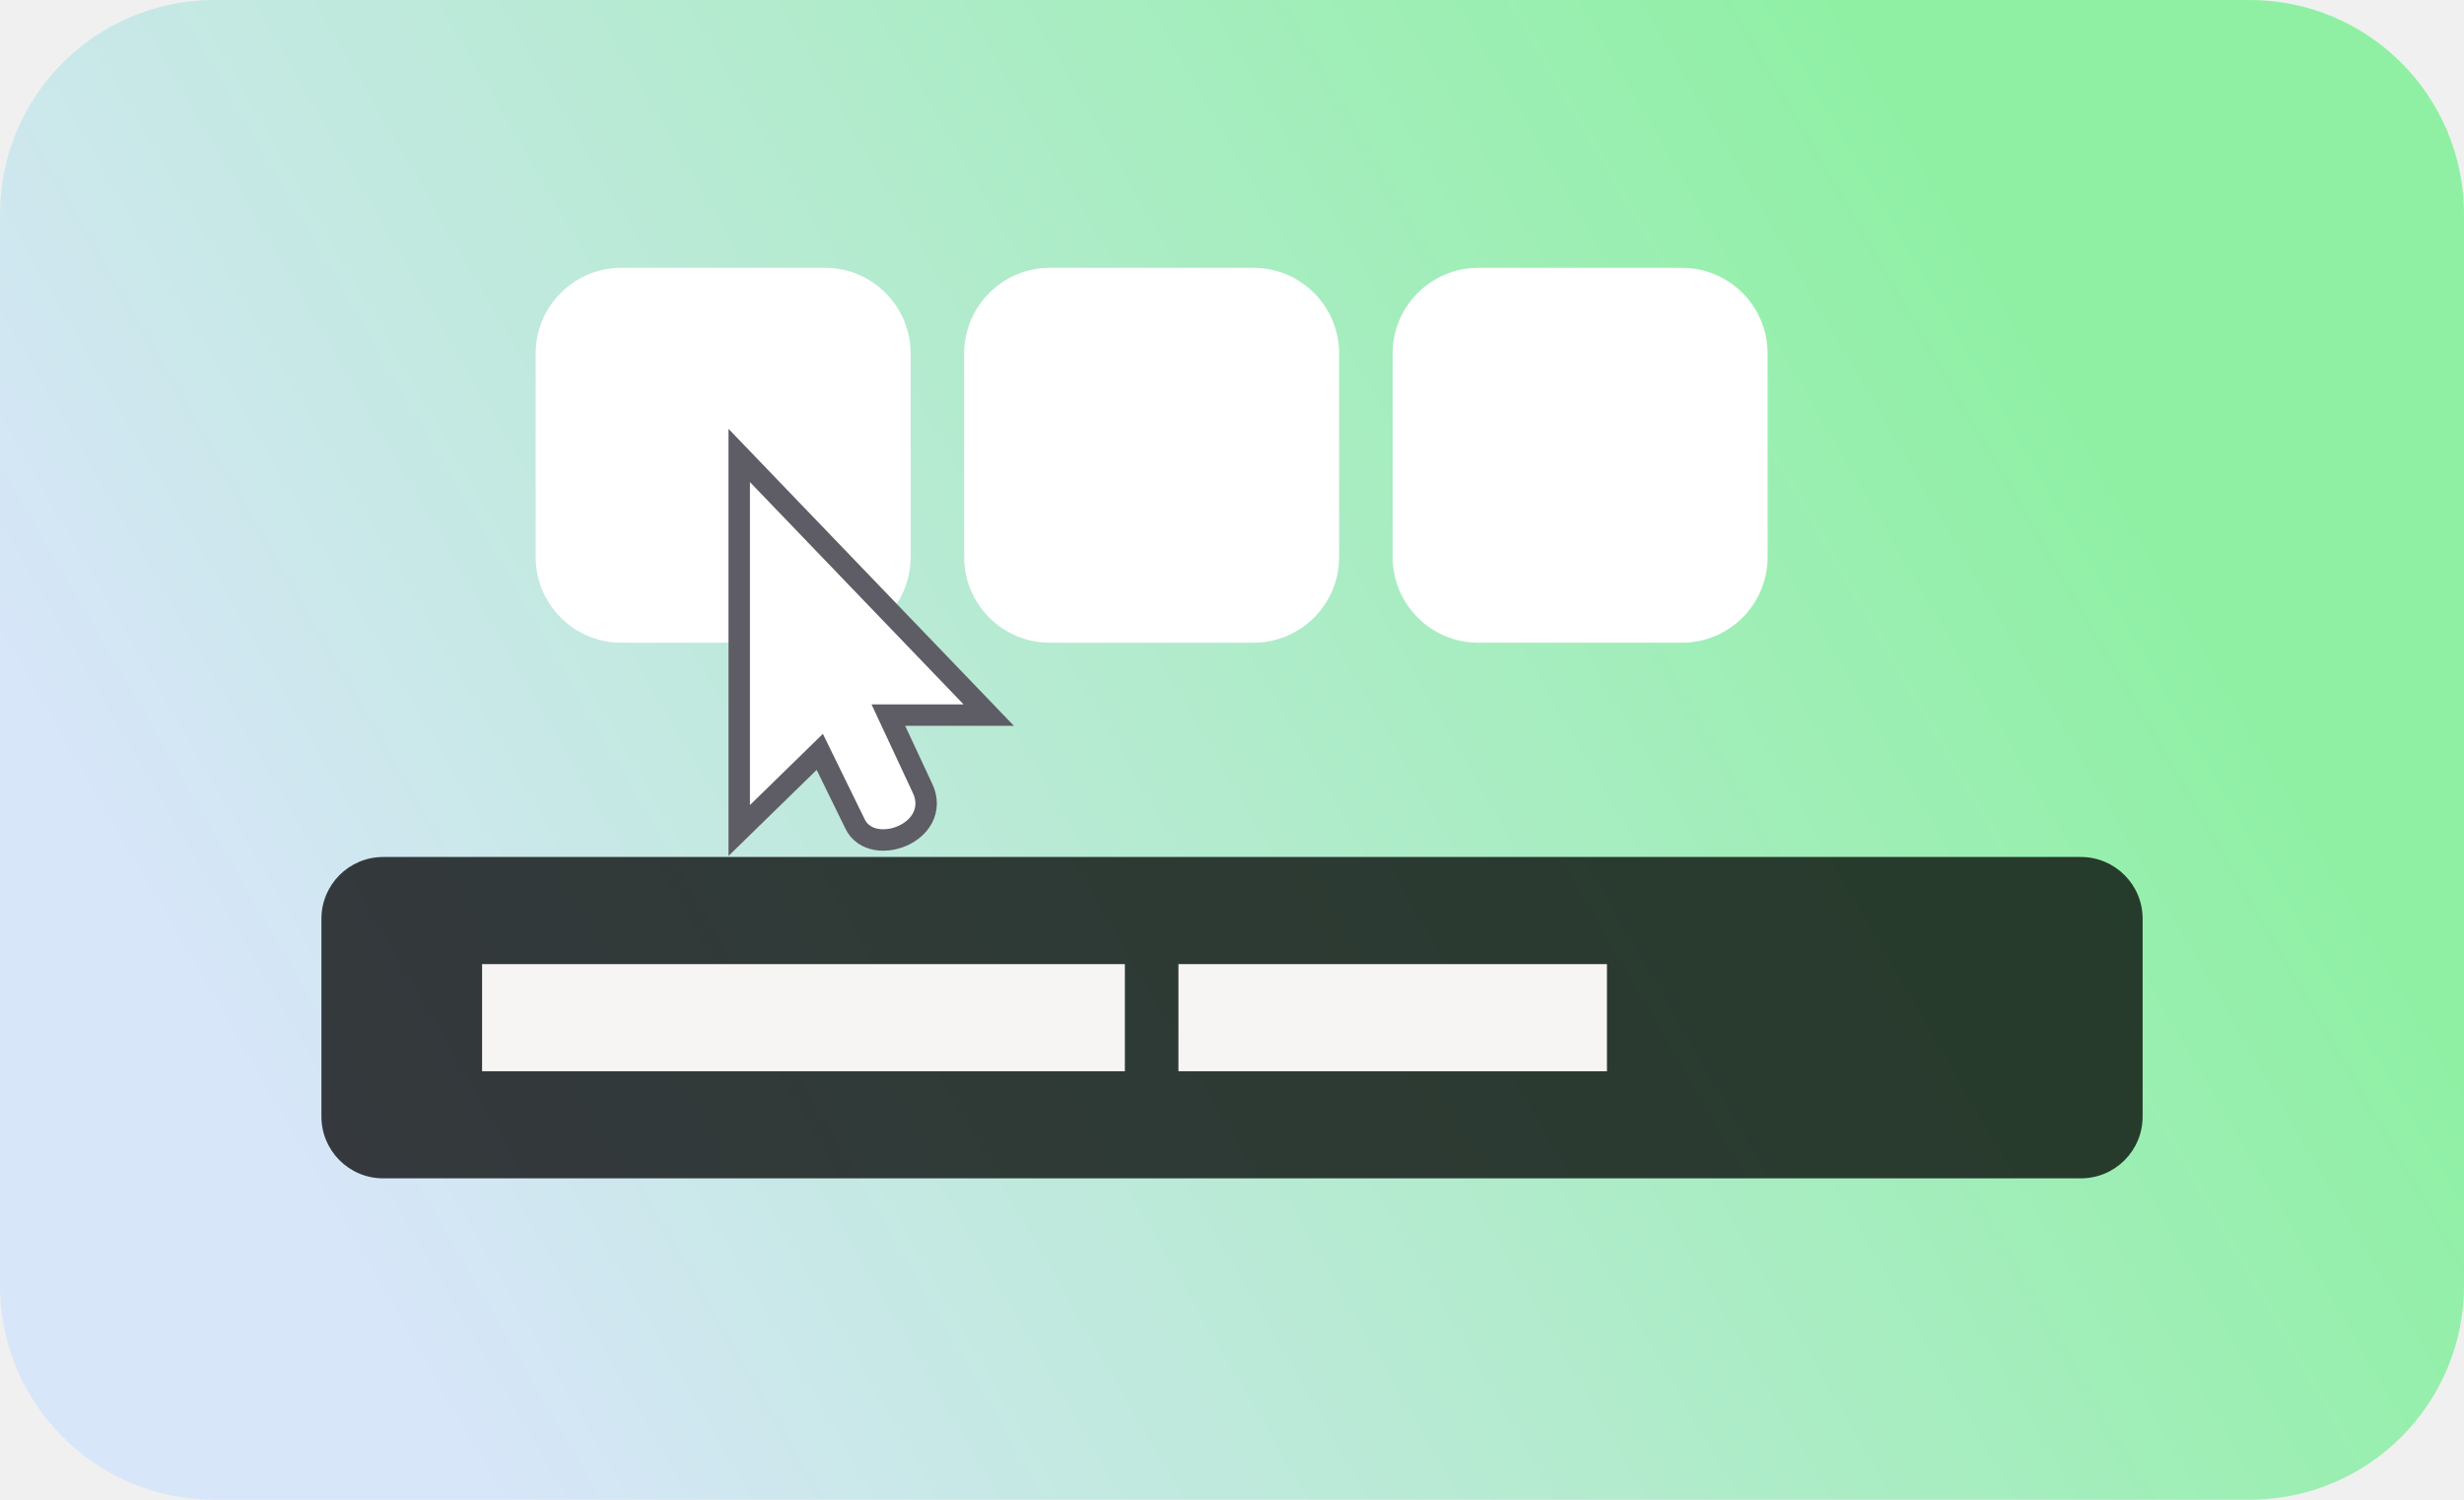
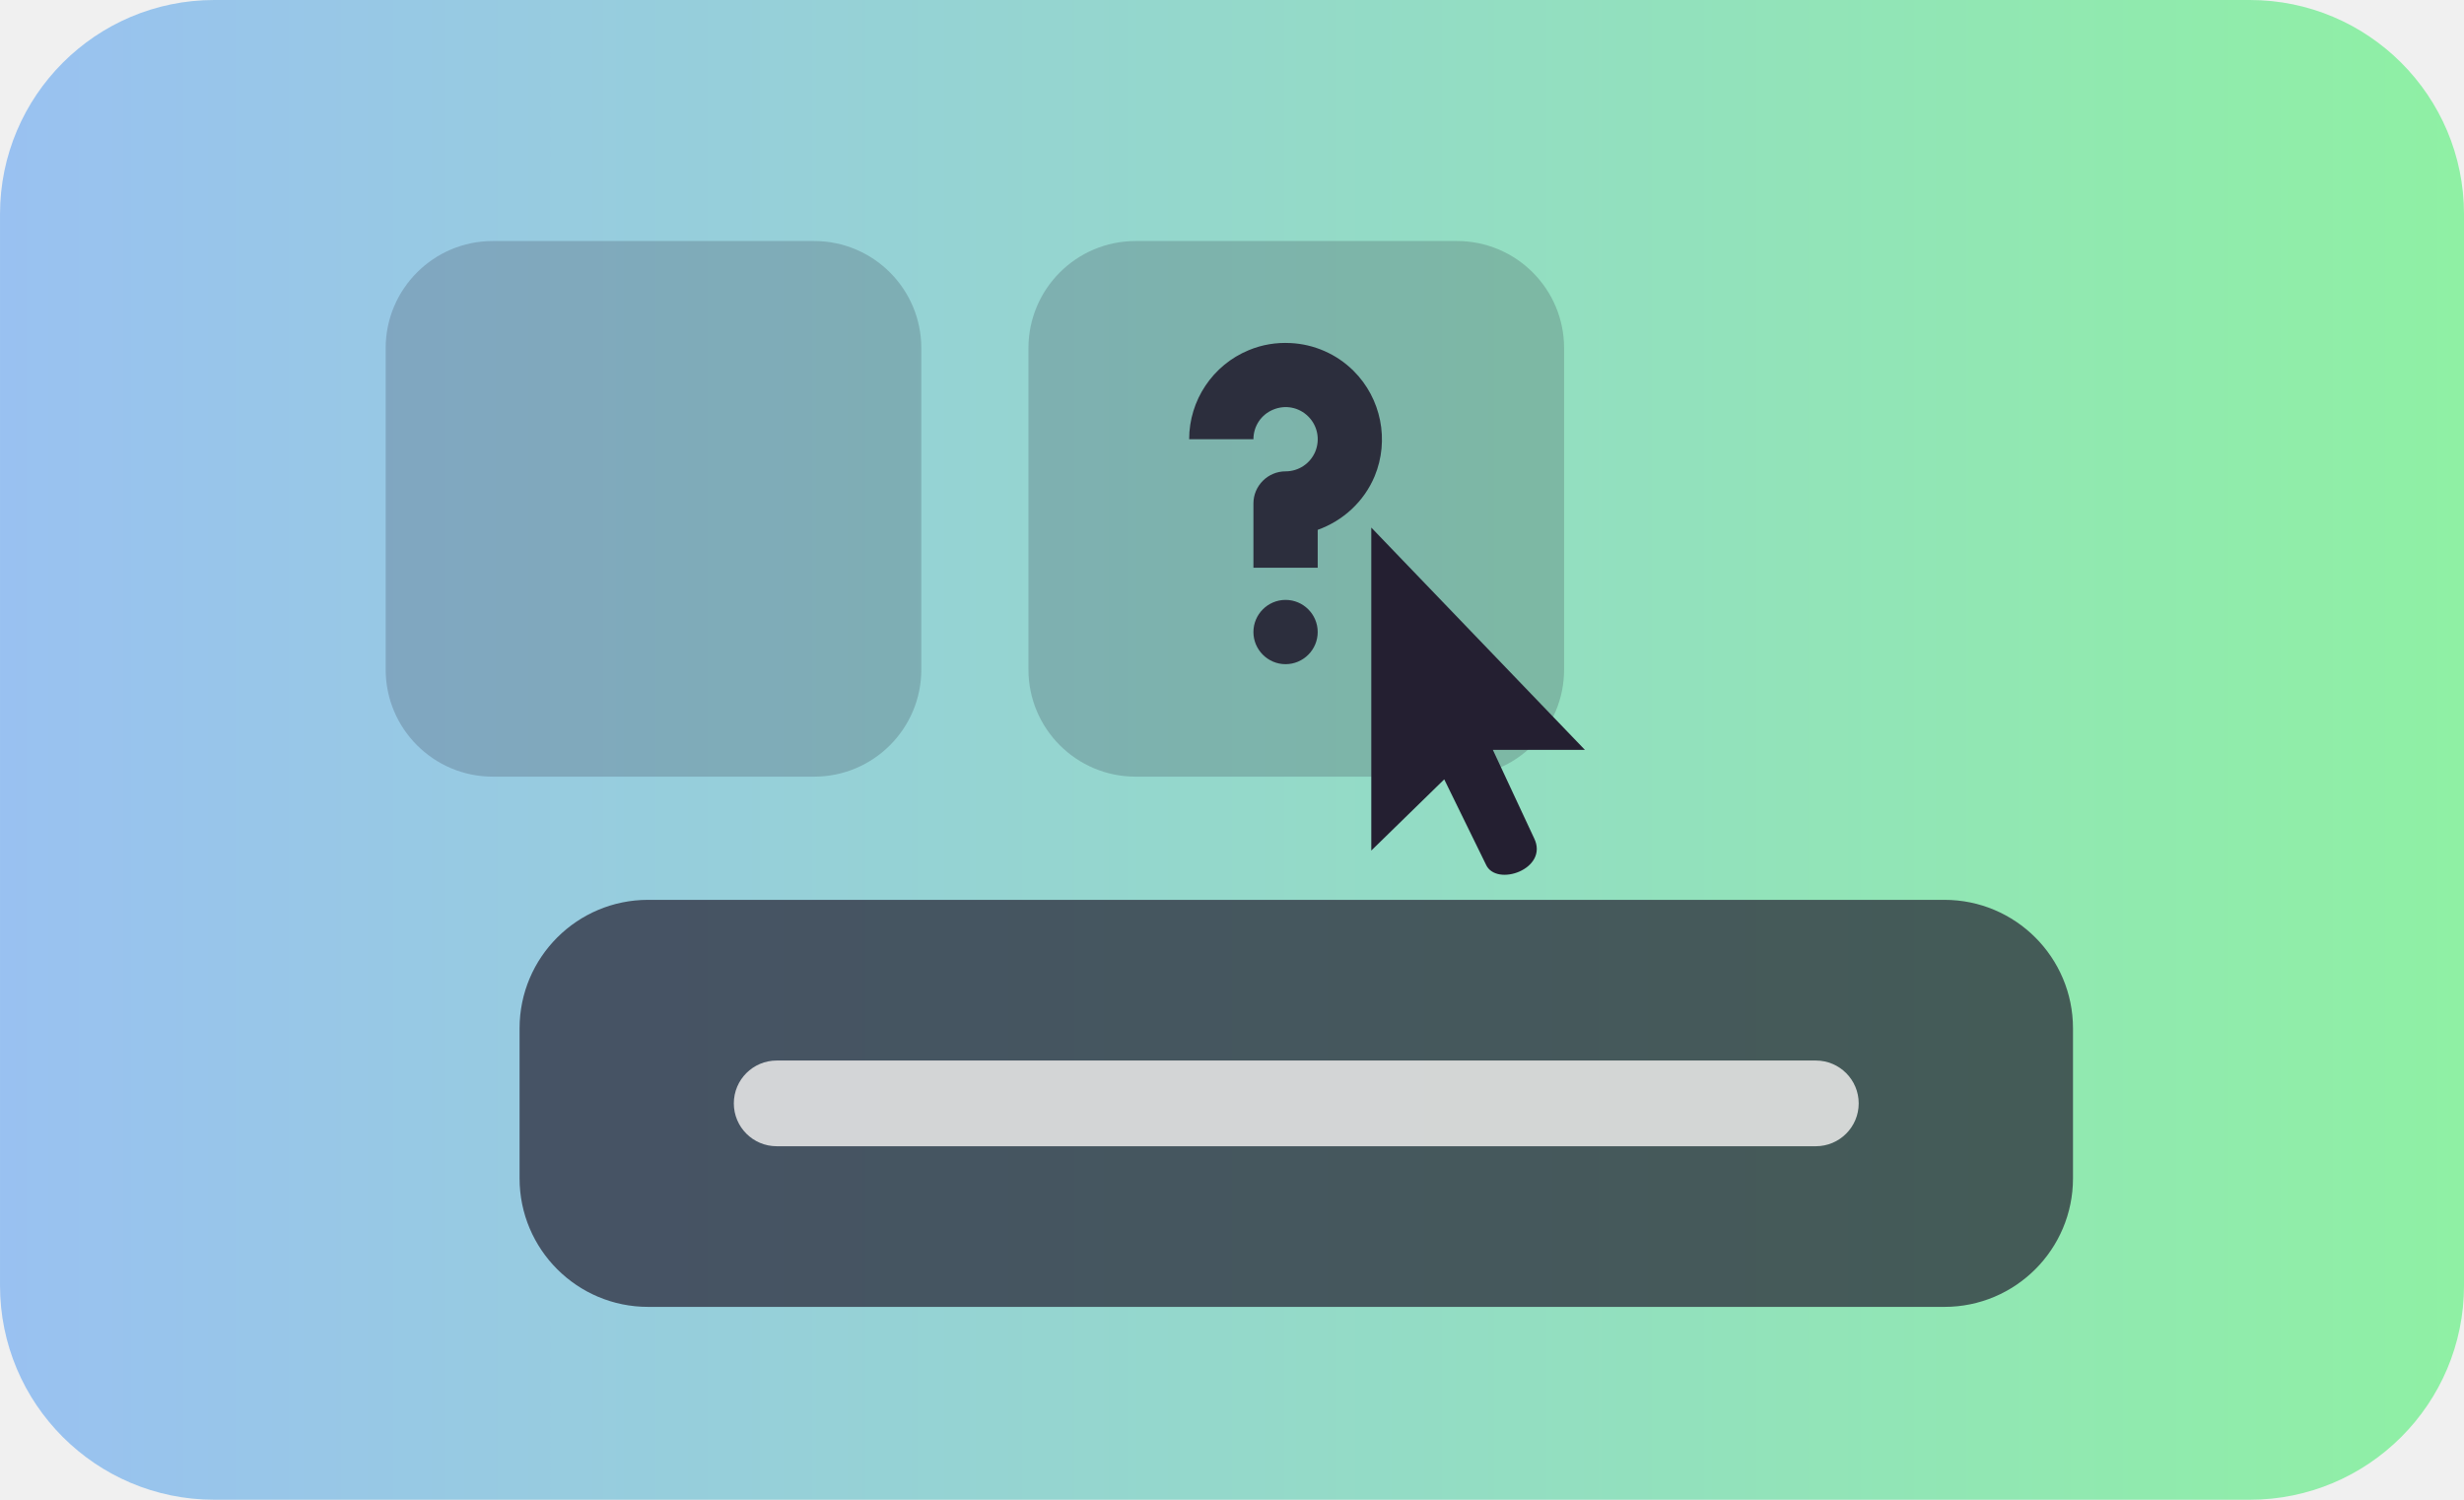
- <svg xmlns="http://www.w3.org/2000/svg" xmlns:xlink="http://www.w3.org/1999/xlink" height="140" width="230" version="1.1" id="svg13519">
+ <svg xmlns="http://www.w3.org/2000/svg" xmlns:xlink="http://www.w3.org/1999/xlink" height="140" width="230" version="1.1" id="svg13519" xml:space="preserve">
  <defs id="defs13523">
-     <linearGradient id="linearGradient3">
-       <stop style="stop-color:#d7e6f9;stop-opacity:1;" offset="0" id="stop3" />
-       <stop style="stop-color:#8ff0a4;stop-opacity:1" offset="1" id="stop4" />
+     <linearGradient xlink:href="#linearGradient8" id="linearGradient4" x1="0" y1="65" x2="230" y2="65" gradientUnits="userSpaceOnUse" />
+     <linearGradient id="linearGradient8">
+       <stop style="stop-color:#99c1f1;stop-opacity:1;" offset="0" id="stop8" />
+       <stop style="stop-color:#8ff0a4;stop-opacity:1" offset="1" id="stop9" />
    </linearGradient>
-     <linearGradient xlink:href="#linearGradient3" id="linearGradient4" x1="40" y1="130" x2="195" y2="40" gradientUnits="userSpaceOnUse" />
  </defs>
  <rect style="font-variation-settings:normal;opacity:1;vector-effect:none;fill:url(#linearGradient4);fill-opacity:1;stroke:none;stroke-width:18;stroke-linecap:round;stroke-linejoin:miter;stroke-miterlimit:4;stroke-dasharray:none;stroke-dashoffset:26.4;stroke-opacity:1;-inkscape-stroke:none;stop-color:#000000;stop-opacity:1" width="230" height="140" x="0.001" ry="20" rx="20" id="rect13507" y="0" />
-   <rect style="fill:#ffffff;fill-opacity:1;stroke:none;stroke-width:18;stroke-linecap:round;stroke-dashoffset:26.4" width="35.002" height="34.998" x="50.001" y="25" ry="8.001" rx="8.001" id="rect13509" />
-   <rect style="fill:#000000;fill-opacity:0.752;stroke:none;stroke-width:18;stroke-linecap:round;stroke-dashoffset:26.4" width="169.999" height="29.998" x="30.003" y="80" ry="5.766" rx="5.766" id="rect13513" />
-   <rect style="fill:#ffffff;fill-opacity:1;stroke:none;stroke-width:18;stroke-linecap:round;stroke-dashoffset:26.4" width="35.002" height="34.998" x="89.998" y="25" ry="8.001" rx="8.001" id="rect1" />
-   <rect style="fill:#ffffff;fill-opacity:1;stroke:none;stroke-width:18;stroke-linecap:round;stroke-dashoffset:26.4" width="35.002" height="34.998" x="129.995" y="25" ry="8.001" rx="8.001" id="rect2" />
-   <rect style="fill:#f6f5f4;fill-opacity:1;stroke:none;stroke-width:4;stroke-linecap:round;stroke-linejoin:round;stroke-dasharray:none;stroke-dashoffset:26.4;paint-order:markers stroke fill" id="rect3" width="60" height="10" x="45" y="90" ry="0" rx="0" />
-   <path d="m 70.002,45.001 v 30.152 l 6.809,-6.647 3.89,7.946 C 81.655,78.6 86.609,76.871 85.2,74 l -3.849,-8.247 h 8.592 z" style="color:#000000;display:block;overflow:visible;visibility:visible;fill:#ffffff;fill-opacity:1;fill-rule:nonzero;stroke:#5e5c64;stroke-width:4;stroke-linecap:butt;stroke-linejoin:miter;stroke-miterlimit:10;stroke-dasharray:none;stroke-dashoffset:0;stroke-opacity:1;marker:none;enable-background:accumulate" id="path1" />
-   <path d="m 70.002,45.001 v 30.152 l 6.809,-6.647 3.89,7.946 C 81.655,78.6 86.609,76.871 85.2,74 l -3.849,-8.247 h 8.592 z" style="color:#000000;display:block;overflow:visible;visibility:visible;fill:#ffffff;fill-opacity:1;fill-rule:nonzero;stroke:none;stroke-width:0.5;stroke-linecap:butt;stroke-linejoin:miter;stroke-miterlimit:10;stroke-dasharray:none;stroke-dashoffset:0;stroke-opacity:1;marker:none;enable-background:accumulate" id="path13511" />
-   <rect style="fill:#f6f5f4;fill-opacity:1;stroke:none;stroke-width:4;stroke-linecap:round;stroke-linejoin:round;stroke-dasharray:none;stroke-dashoffset:26.4;paint-order:markers stroke fill" id="rect4" width="40" height="10" x="110" y="90" ry="0" rx="0" />
+   <rect style="opacity:0.2;fill:#241f31;fill-opacity:1;stroke:none;stroke-width:4;stroke-linecap:round;stroke-dashoffset:26.4;stroke-opacity:1" width="50" height="50" x="96" y="22.5" ry="10" rx="10" id="rect28" />
+   <g id="g28" transform="translate(-1.501389,-6)">
+     <rect style="opacity:0.7;fill:#241f31;fill-opacity:1;stroke:none;stroke-width:18;stroke-linecap:round;stroke-dashoffset:26.4" width="145.003" height="37.997" x="50" y="90" id="rect13513" rx="12" ry="12" />
+     <rect style="opacity:0.8;fill:#f6f5f4;fill-opacity:1;stroke:none;stroke-width:4;stroke-linecap:round;stroke-linejoin:round;stroke-dasharray:none;stroke-dashoffset:26.4;paint-order:markers stroke fill" id="rect3" width="105" height="8" x="70" y="105" ry="4" rx="4" />
+   </g>
+   <rect style="opacity:0.2;fill:#241f31;fill-opacity:1;stroke:none;stroke-width:4;stroke-linecap:round;stroke-dashoffset:26.4;stroke-opacity:1" width="50" height="50" x="36" y="22.5" ry="10" rx="10" id="rect20" />
+   <path d="m 128.002,49.248 v 30.152 l 6.809,-6.647 3.89,7.946 c 0.954,2.148 5.908,0.418 4.499,-2.452 L 139.35,70 h 8.592 z" style="color:#000000;display:block;overflow:visible;visibility:visible;fill:#241f31;fill-opacity:1;fill-rule:nonzero;stroke:none;stroke-width:0.5;stroke-linecap:butt;stroke-linejoin:miter;stroke-miterlimit:10;stroke-dasharray:none;stroke-dashoffset:0;stroke-opacity:1;marker:none;enable-background:accumulate" id="path20" />
+   <path d="m 120.457,32.024 c 2.18,0.105 4.301,1.008 5.906,2.613 2.566,2.566 3.34,6.457 1.957,9.808 -0.996,2.39 -2.965,4.172 -5.32,5.015 V 53 h -6 v -6 c 0,-1.652 1.348,-3 3,-3 1.219,0 2.308,-0.727 2.777,-1.851 0.457,-1.125 0.211,-2.402 -0.656,-3.269 -0.867,-0.867 -2.144,-1.113 -3.269,-0.644 -1.125,0.457 -1.851,1.547 -1.851,2.765 h -6 c 0,-3.633 2.203,-6.925 5.554,-8.308 1.254,-0.527 2.59,-0.738 3.902,-0.668 z M 120,56 c 1.652,0 3,1.348 3,3 0,1.652 -1.348,3 -3,3 -1.652,0 -3,-1.348 -3,-3 0,-1.652 1.348,-3 3,-3 z m 0,0" id="path21" style="opacity:0.9;fill:#241f31;fill-opacity:1;stroke-width:1" />
</svg>
